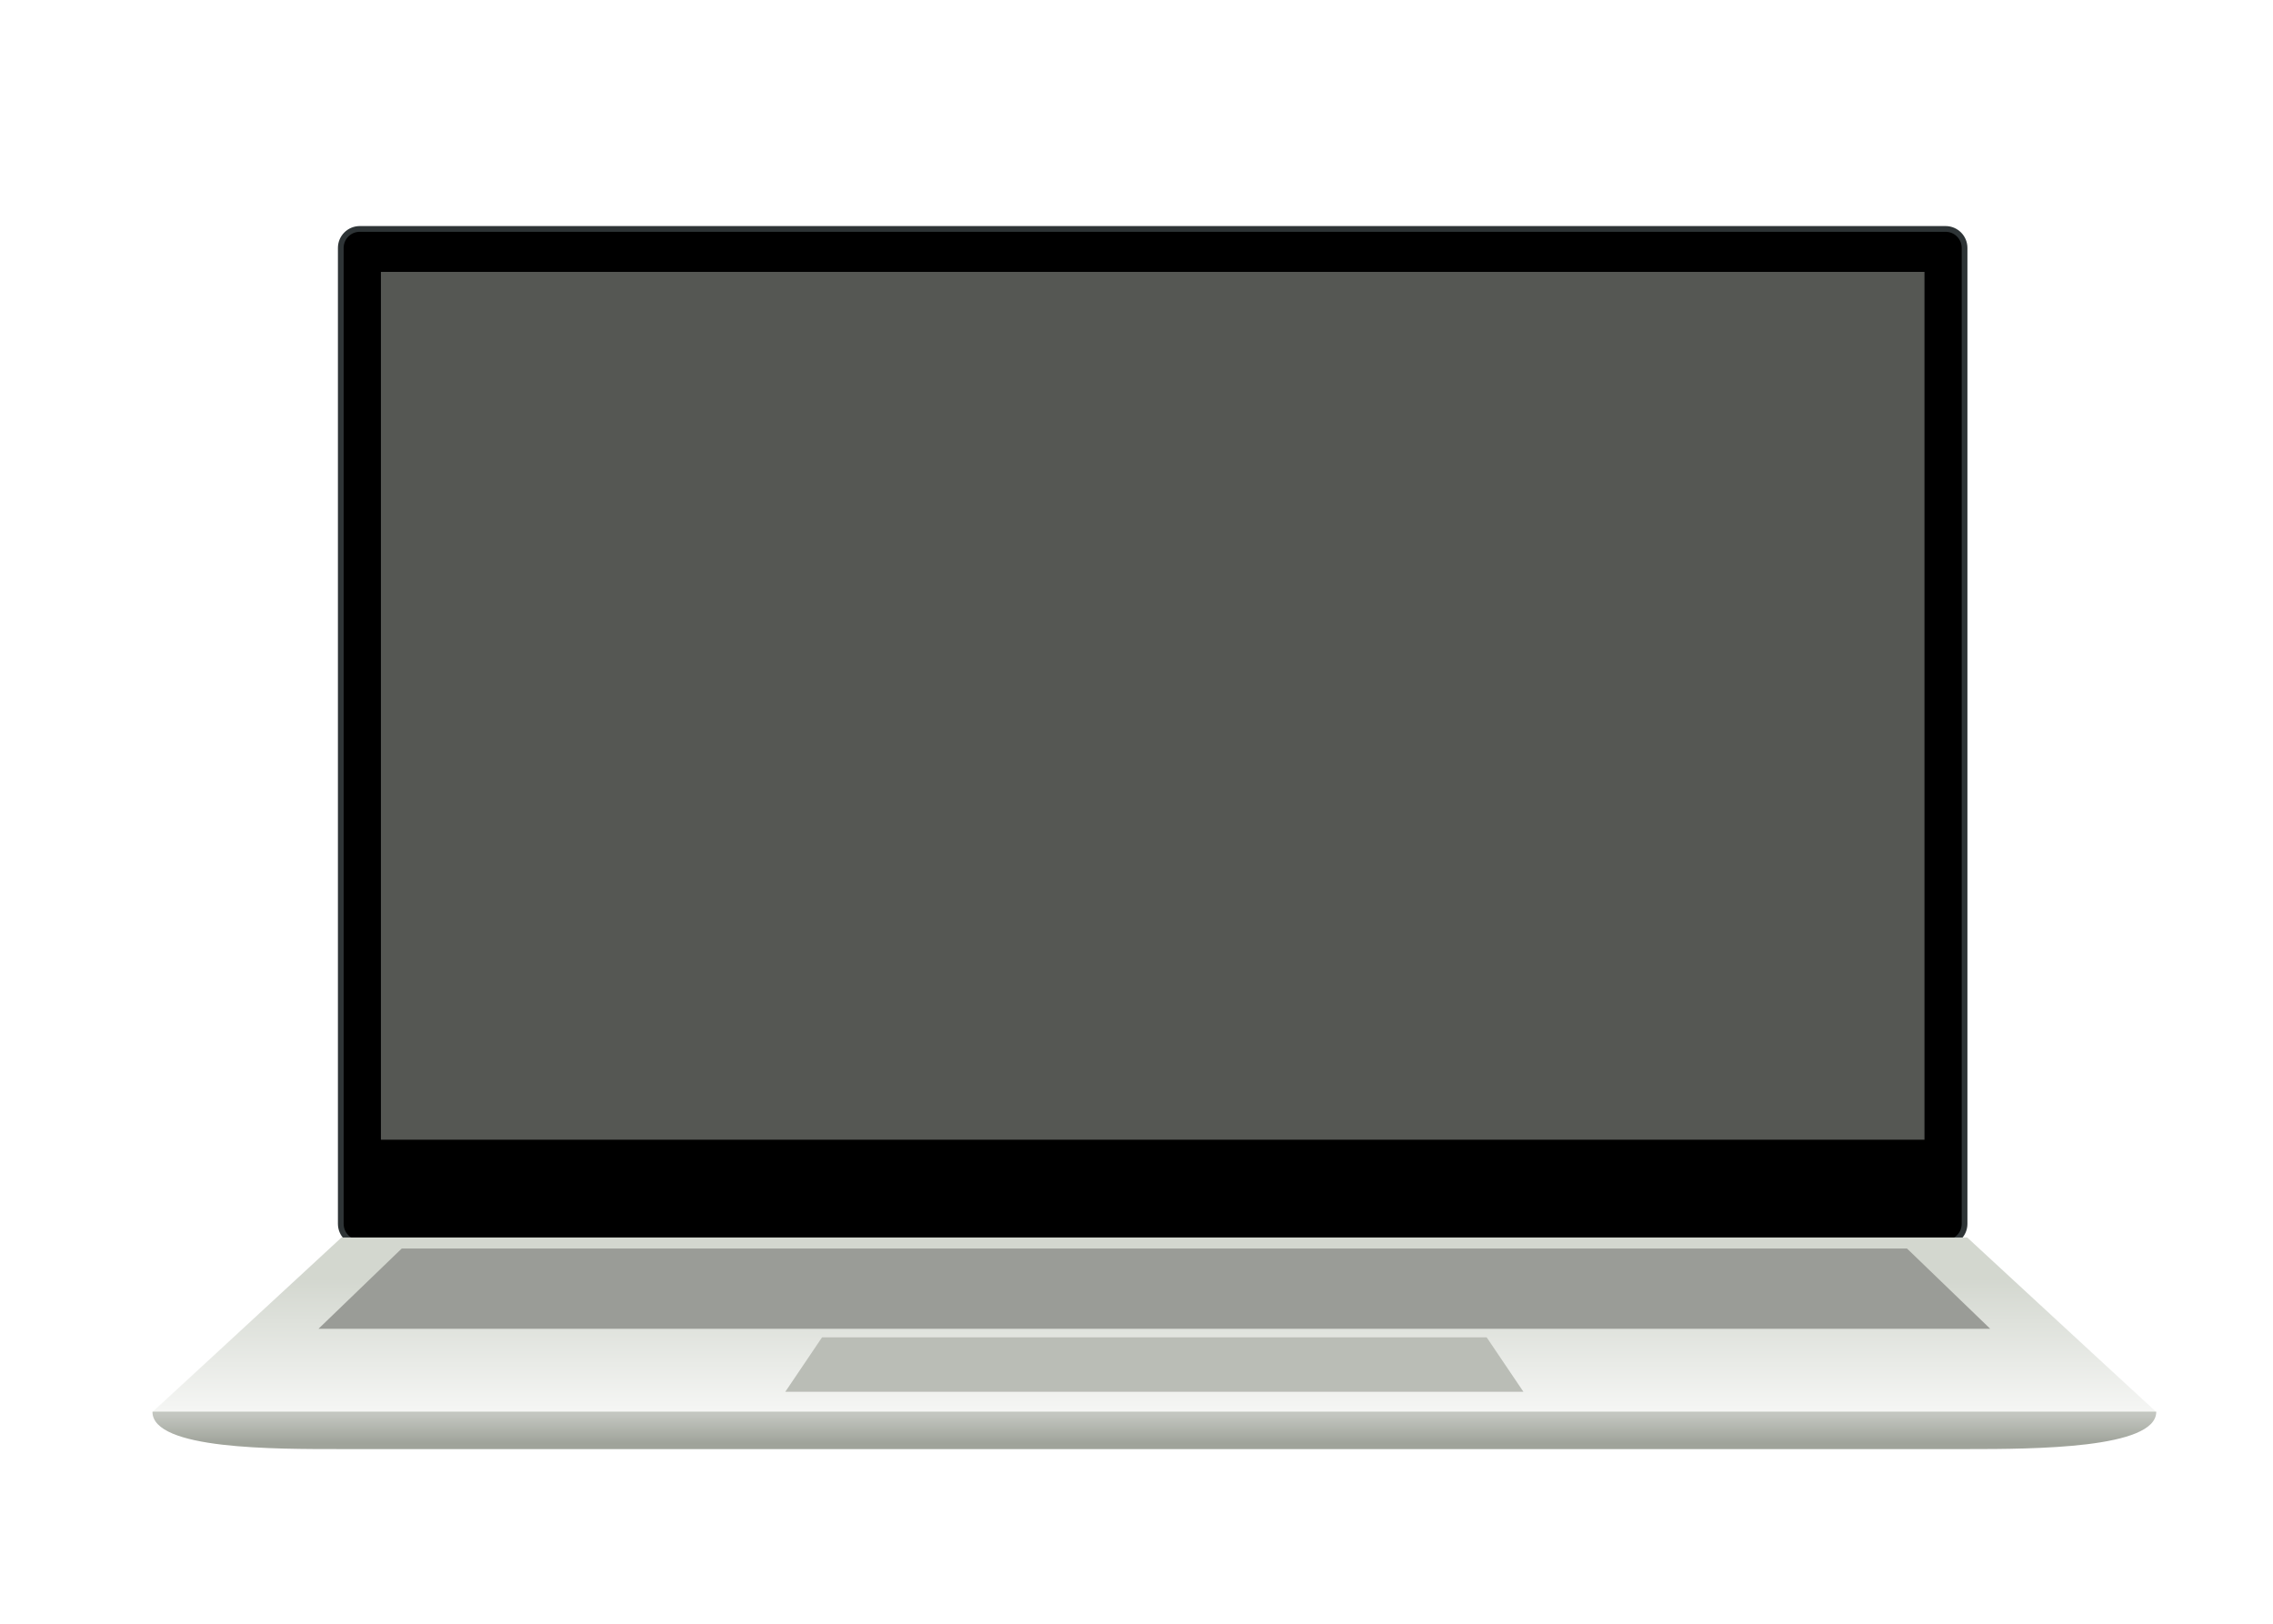
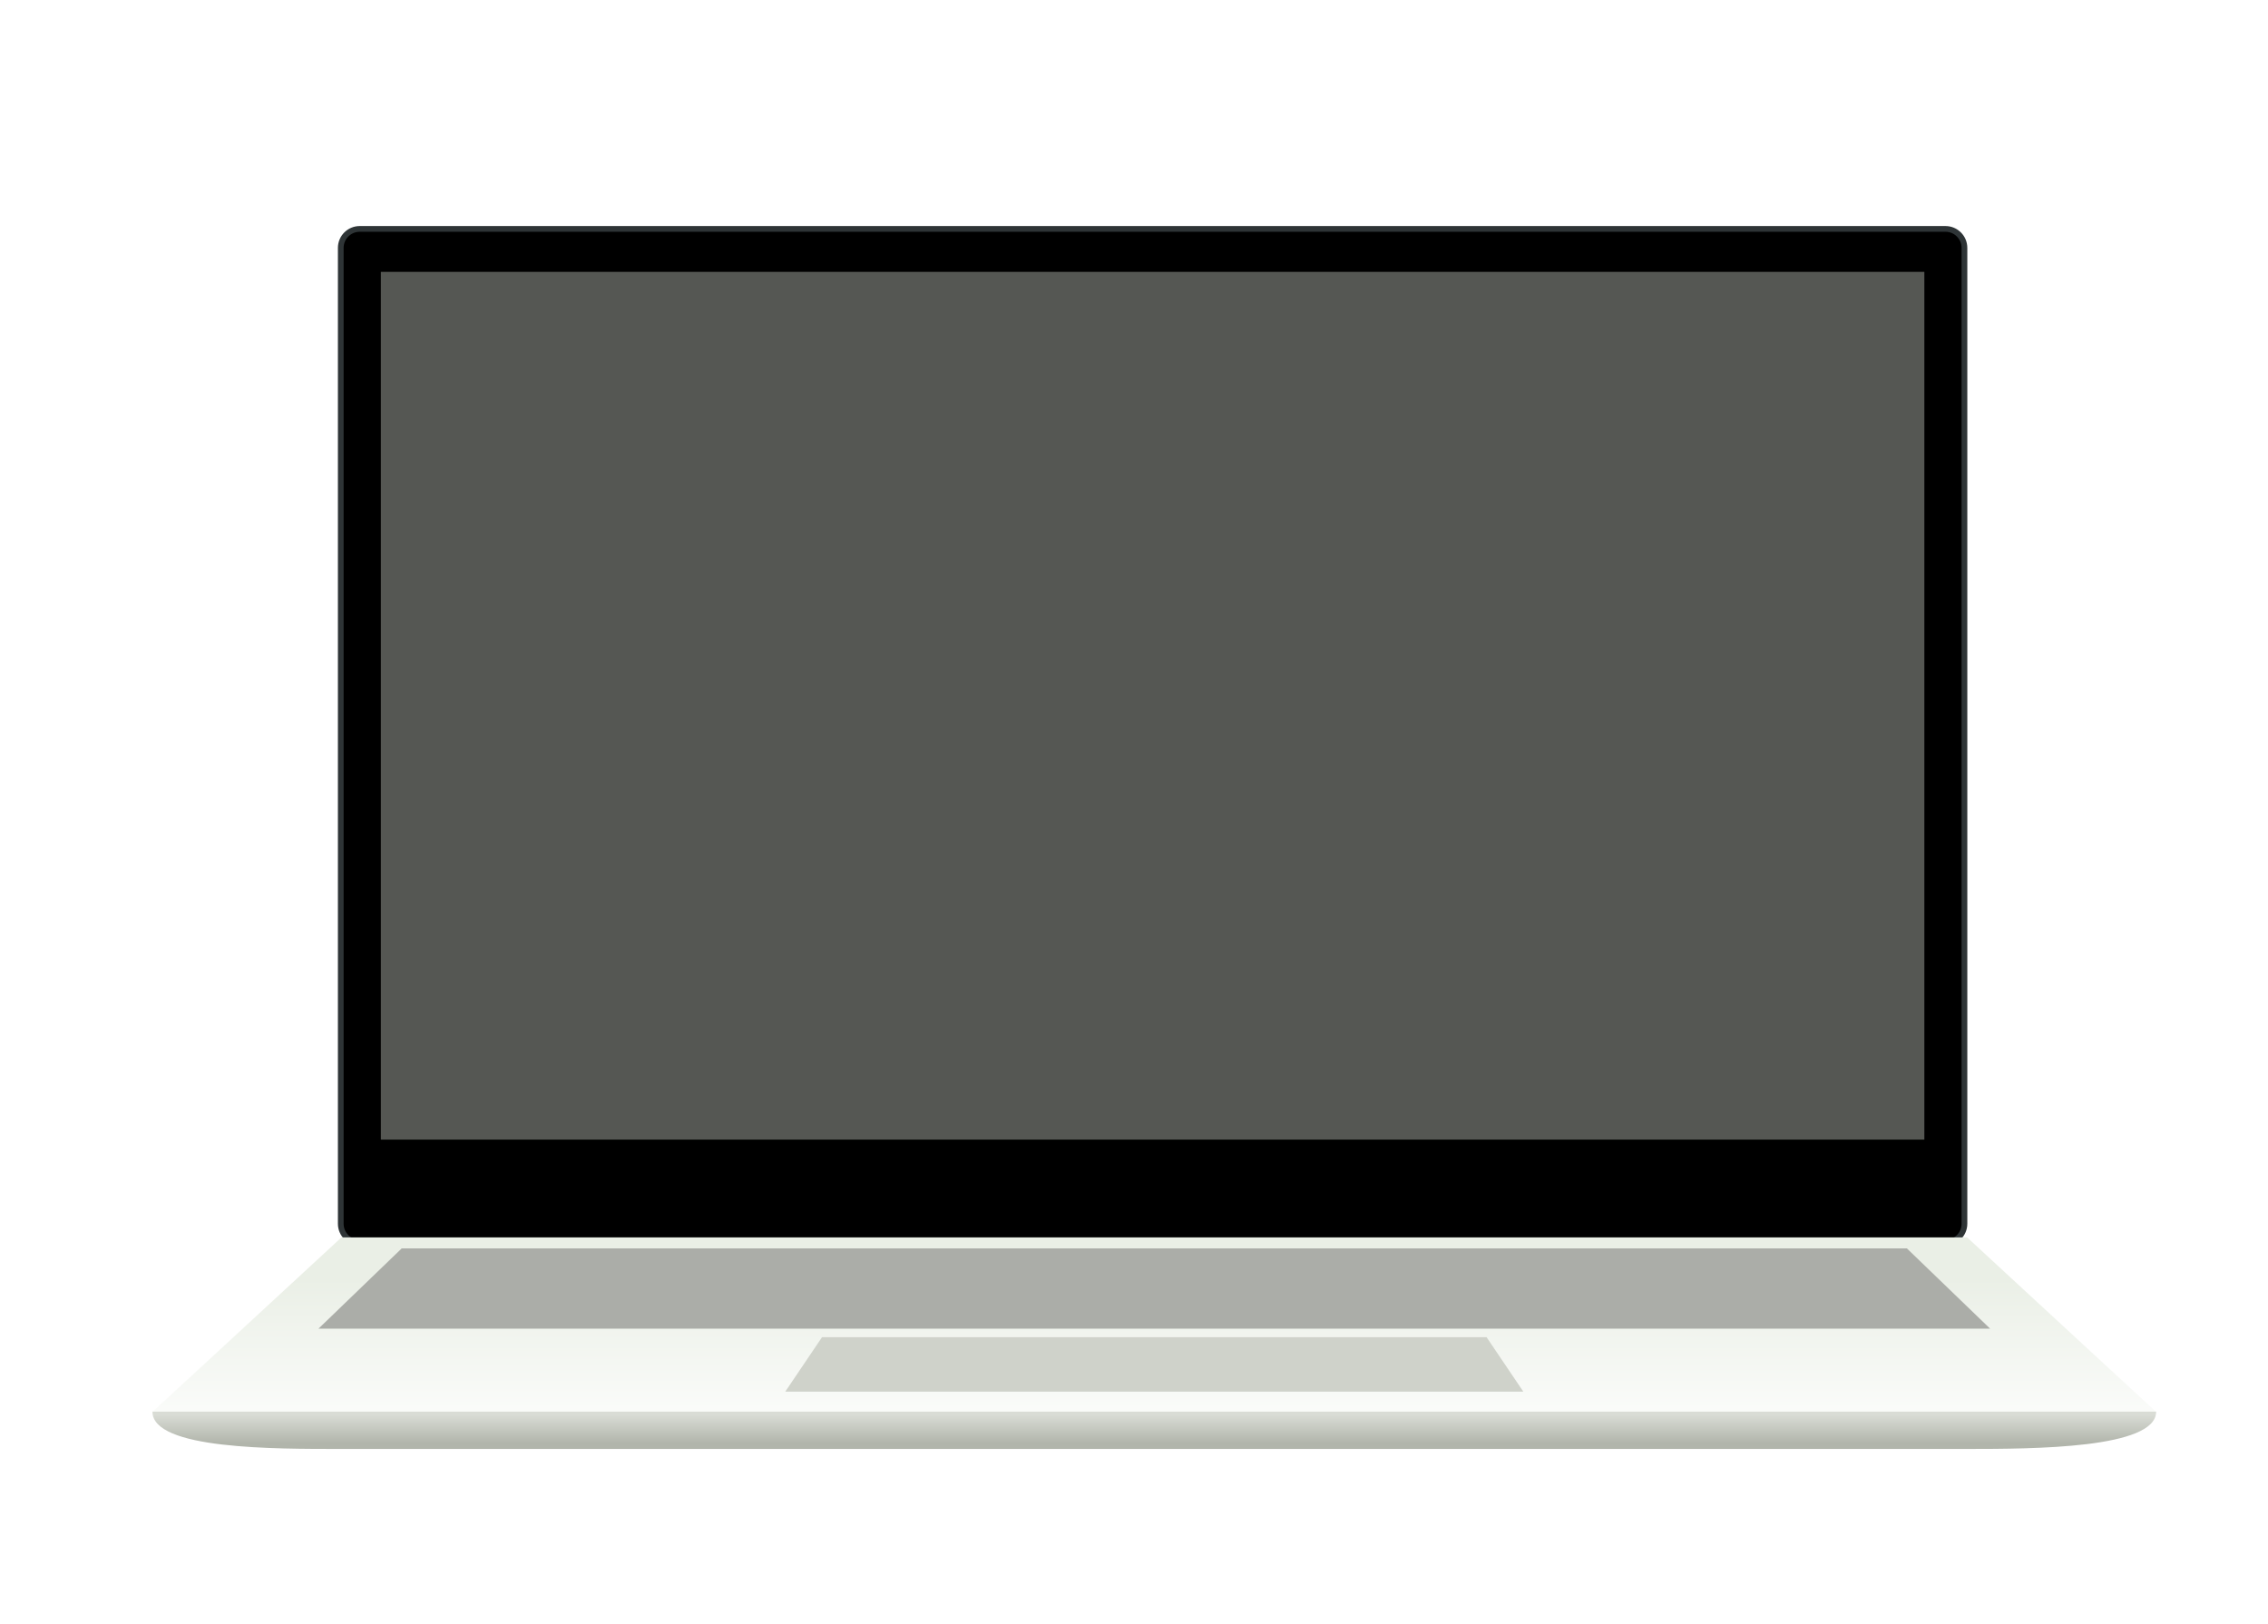
- <svg xmlns="http://www.w3.org/2000/svg" xmlns:xlink="http://www.w3.org/1999/xlink" width="210mm" height="150mm" viewBox="0 0 210 150" version="1.1" id="svg5046">
+ <svg xmlns="http://www.w3.org/2000/svg" xmlns:xlink="http://www.w3.org/1999/xlink" id="svg5046" version="1.1" viewBox="0 0 209.55 150" height="566.929" width="792">
  <defs id="defs5040">
-     <linearGradient gradientTransform="matrix(0.2645833,0,0,0.2573263,-719.5412,213.4343)" xlink:href="#linearGradient6058" id="linearGradient6060" x1="3113.857" y1="259.969" x2="3113.857" y2="249.719" gradientUnits="userSpaceOnUse" />
+     <linearGradient gradientUnits="userSpaceOnUse" y2="249.719" x2="3113.857" y1="259.969" x1="3113.857" id="linearGradient6060" xlink:href="#linearGradient6058" gradientTransform="matrix(0.2645833,0,0,0.2573263,-719.5412,213.4343)" />
    <linearGradient id="linearGradient6058">
-       <stop style="stop-color:#9fa39a;stop-opacity:1" offset="0" id="stop6054" />
-       <stop style="stop-color:#c3c6c0;stop-opacity:1" offset="1" id="stop6056" />
+       <stop id="stop6054" offset="0" style="stop-color:#9fa39a;stop-opacity:1" />
+       <stop id="stop6056" offset="1" style="stop-color:#c3c6c0;stop-opacity:1" />
    </linearGradient>
-     <linearGradient gradientTransform="matrix(0.2645833,0,0,0.2646317,-719.5412,211.6194)" xlink:href="#linearGradient6033" id="linearGradient6035" x1="3120.993" y1="262.161" x2="3120.993" y2="202.057" gradientUnits="userSpaceOnUse" />
+     <linearGradient gradientUnits="userSpaceOnUse" y2="202.057" x2="3120.993" y1="262.161" x1="3120.993" id="linearGradient6035" xlink:href="#linearGradient6033" gradientTransform="matrix(0.2645833,0,0,0.2646317,-719.5412,211.6194)" />
    <linearGradient id="linearGradient6033">
-       <stop style="stop-color:#ffffff;stop-opacity:1;" offset="0" id="stop6029" />
-       <stop style="stop-color:#ffffff;stop-opacity:0;" offset="1" id="stop6031" />
+       <stop id="stop6029" offset="0" style="stop-color:#ffffff;stop-opacity:1;" />
+       <stop id="stop6031" offset="1" style="stop-color:#ffffff;stop-opacity:0;" />
+     </linearGradient>
+     <linearGradient gradientUnits="userSpaceOnUse" y2="249.719" x2="3113.857" y1="259.969" x1="3113.857" id="linearGradient6060-660" xlink:href="#linearGradient6058-383" gradientTransform="matrix(0.2645833,0,0,0.2573263,-719.5412,213.4343)" />
+     <linearGradient id="linearGradient6058-383">
+       <stop id="stop5821" offset="0" style="stop-color:#b1b5ab;stop-opacity:1;opacity:1" />
+       <stop id="stop5823" offset="1" style="stop-color:#d9dcd5;stop-opacity:1;opacity:1" />
+     </linearGradient>
+     <linearGradient gradientUnits="userSpaceOnUse" y2="202.057" x2="3120.993" y1="262.161" x1="3120.993" id="linearGradient6035-777" xlink:href="#linearGradient6033-220" gradientTransform="matrix(0.2645833,0,0,0.2646317,-719.5412,211.6194)" />
+     <linearGradient id="linearGradient6033-220">
+       <stop id="stop5827" offset="0" style="stop-color:#ffffff;stop-opacity:1;;opacity:1" />
+       <stop id="stop5829" offset="1" style="stop-color:#ffffff;stop-opacity:0;;opacity:1" />
    </linearGradient>
  </defs>
-   <g id="layer1" transform="translate(0,-147)">
-     <rect style="color:#000000;clip-rule:nonzero;display:inline;overflow:visible;visibility:visible;opacity:1;isolation:auto;mix-blend-mode:normal;color-interpolation:sRGB;color-interpolation-filters:linearRGB;solid-color:#000000;solid-opacity:1;fill:#000000;fill-opacity:1;fill-rule:nonzero;stroke:#2e3436;stroke-width:0.529;stroke-linecap:round;stroke-linejoin:round;stroke-miterlimit:4;stroke-dasharray:none;stroke-dashoffset:0;stroke-opacity:1;color-rendering:auto;image-rendering:auto;shape-rendering:auto;text-rendering:auto;enable-background:accumulate" id="rect5094" width="150.019" height="93.662" x="31.485" y="168.148" rx="1.754" ry="1.754" />
-     <path style="color:#000000;clip-rule:nonzero;display:inline;overflow:visible;visibility:visible;opacity:1;isolation:auto;mix-blend-mode:normal;color-interpolation:sRGB;color-interpolation-filters:linearRGB;solid-color:#000000;solid-opacity:1;fill:#d3d7cf;fill-opacity:1;fill-rule:nonzero;stroke:none;stroke-width:0.529;stroke-linecap:round;stroke-linejoin:round;stroke-miterlimit:4;stroke-dasharray:none;stroke-dashoffset:0;stroke-opacity:1;color-rendering:auto;image-rendering:auto;shape-rendering:auto;text-rendering:auto;enable-background:accumulate" d="M 31.549,261.32 H 181.752 l 17.462,16.136 H 14.086 Z" id="rect5094-9" />
-     <path style="color:#000000;clip-rule:nonzero;display:inline;overflow:visible;visibility:visible;opacity:1;isolation:auto;mix-blend-mode:normal;color-interpolation:sRGB;color-interpolation-filters:linearRGB;solid-color:#000000;solid-opacity:1;fill:url(#linearGradient6035);fill-opacity:1;fill-rule:nonzero;stroke:none;stroke-width:0.529;stroke-linecap:round;stroke-linejoin:round;stroke-miterlimit:4;stroke-dasharray:none;stroke-dashoffset:0;stroke-opacity:1;color-rendering:auto;image-rendering:auto;shape-rendering:auto;text-rendering:auto;enable-background:accumulate" d="M 31.549,261.283 H 181.752 l 17.462,16.139 H 14.086 Z" id="rect5094-9-7" />
-     <path style="color:#000000;clip-rule:nonzero;display:inline;overflow:visible;visibility:visible;opacity:1;isolation:auto;mix-blend-mode:normal;color-interpolation:sRGB;color-interpolation-filters:linearRGB;solid-color:#000000;solid-opacity:1;fill:#9a9c97;fill-opacity:1;fill-rule:nonzero;stroke:none;stroke-width:0.529;stroke-linecap:round;stroke-linejoin:round;stroke-miterlimit:4;stroke-dasharray:none;stroke-dashoffset:0;stroke-opacity:1;color-rendering:auto;image-rendering:auto;shape-rendering:auto;text-rendering:auto;enable-background:accumulate" d="M 37.117,262.336 H 176.184 l 7.689,7.414 H 29.427 Z" id="rect5094-9-2" />
-     <path style="color:#000000;clip-rule:nonzero;display:inline;overflow:visible;visibility:visible;opacity:1;isolation:auto;mix-blend-mode:normal;color-interpolation:sRGB;color-interpolation-filters:linearRGB;solid-color:#000000;solid-opacity:1;fill:#babdb6;fill-opacity:1;fill-rule:nonzero;stroke:none;stroke-width:0.529;stroke-linecap:round;stroke-linejoin:round;stroke-miterlimit:4;stroke-dasharray:none;stroke-dashoffset:0;stroke-opacity:1;color-rendering:auto;image-rendering:auto;shape-rendering:auto;text-rendering:auto;enable-background:accumulate" d="M 75.949,270.542 H 137.351 l 3.395,5.026 H 72.555 Z" id="rect5094-9-2-7" />
-     <path style="color:#000000;clip-rule:nonzero;display:inline;overflow:visible;visibility:visible;opacity:1;isolation:auto;mix-blend-mode:normal;color-interpolation:sRGB;color-interpolation-filters:linearRGB;solid-color:#000000;solid-opacity:1;fill:url(#linearGradient6060);fill-opacity:1;fill-rule:nonzero;stroke:none;stroke-width:0.529;stroke-linecap:round;stroke-linejoin:round;stroke-miterlimit:4;stroke-dasharray:none;stroke-dashoffset:0;stroke-opacity:1;color-rendering:auto;image-rendering:auto;shape-rendering:auto;text-rendering:auto;enable-background:accumulate" d="M 31.549,280.866 H 181.752 c 6.185,0 17.462,-0.043 17.462,-3.445 H 14.086 c 0,3.501 11.336,3.445 17.462,3.445 z" id="rect5094-9-0" />
-     <rect style="color:#000000;clip-rule:nonzero;display:inline;overflow:visible;visibility:visible;opacity:1;isolation:auto;mix-blend-mode:normal;color-interpolation:sRGB;color-interpolation-filters:linearRGB;solid-color:#000000;solid-opacity:1;fill:#555753;fill-opacity:1;fill-rule:nonzero;stroke:none;stroke-width:0.529;stroke-linecap:round;stroke-linejoin:round;stroke-miterlimit:4;stroke-dasharray:none;stroke-dashoffset:0;stroke-opacity:1;color-rendering:auto;image-rendering:auto;shape-rendering:auto;text-rendering:auto;enable-background:accumulate" id="rect5654" width="142.61" height="80.169" x="35.19" y="172.117" />
+   <g transform="translate(0,-147)" id="layer1">
+     <rect ry="1.754" rx="1.754" y="168.148" x="31.485" height="93.662" width="150.019" id="rect5094" style="color:#000000;clip-rule:nonzero;display:inline;overflow:visible;visibility:visible;opacity:1;isolation:auto;mix-blend-mode:normal;color-interpolation:sRGB;color-interpolation-filters:linearRGB;solid-color:#000000;solid-opacity:1;fill:#000000;fill-opacity:1;fill-rule:nonzero;stroke:#2e3436;stroke-width:0.529;stroke-linecap:round;stroke-linejoin:round;stroke-miterlimit:4;stroke-dasharray:none;stroke-dashoffset:0;stroke-opacity:1;color-rendering:auto;image-rendering:auto;shape-rendering:auto;text-rendering:auto;enable-background:accumulate" />
+     <path id="rect5094-9" d="M 31.549,261.32 H 181.752 l 17.462,16.136 H 14.086 Z" style="color:#000000;clip-rule:nonzero;display:inline;overflow:visible;visibility:visible;opacity:1;isolation:auto;mix-blend-mode:normal;color-interpolation:sRGB;color-interpolation-filters:linearRGB;solid-color:#000000;solid-opacity:1;fill:#eaefe6;fill-opacity:1;fill-rule:nonzero;stroke:none;stroke-width:0.529;stroke-linecap:round;stroke-linejoin:round;stroke-miterlimit:4;stroke-dasharray:none;stroke-dashoffset:0;stroke-opacity:1;color-rendering:auto;image-rendering:auto;shape-rendering:auto;text-rendering:auto;enable-background:accumulate" />
+     <path id="rect5094-9-7" d="M 31.549,261.283 H 181.752 l 17.462,16.139 H 14.086 Z" style="color:#000000;clip-rule:nonzero;display:inline;overflow:visible;visibility:visible;opacity:1;isolation:auto;mix-blend-mode:normal;color-interpolation:sRGB;color-interpolation-filters:linearRGB;solid-color:#000000;solid-opacity:1;fill:url(#linearGradient6035-777);fill-opacity:1;fill-rule:nonzero;stroke:none;stroke-width:0.529;stroke-linecap:round;stroke-linejoin:round;stroke-miterlimit:4;stroke-dasharray:none;stroke-dashoffset:0;stroke-opacity:1;color-rendering:auto;image-rendering:auto;shape-rendering:auto;text-rendering:auto;enable-background:accumulate" />
+     <path id="rect5094-9-2" d="M 37.117,262.336 H 176.184 l 7.689,7.414 H 29.427 Z" style="color:#000000;clip-rule:nonzero;display:inline;overflow:visible;visibility:visible;opacity:1;isolation:auto;mix-blend-mode:normal;color-interpolation:sRGB;color-interpolation-filters:linearRGB;solid-color:#000000;solid-opacity:1;fill:#abada8;fill-opacity:1;fill-rule:nonzero;stroke:none;stroke-width:0.529;stroke-linecap:round;stroke-linejoin:round;stroke-miterlimit:4;stroke-dasharray:none;stroke-dashoffset:0;stroke-opacity:1;color-rendering:auto;image-rendering:auto;shape-rendering:auto;text-rendering:auto;enable-background:accumulate" />
+     <path id="rect5094-9-2-7" d="M 75.949,270.542 H 137.351 l 3.395,5.026 H 72.555 Z" style="color:#000000;clip-rule:nonzero;display:inline;overflow:visible;visibility:visible;opacity:1;isolation:auto;mix-blend-mode:normal;color-interpolation:sRGB;color-interpolation-filters:linearRGB;solid-color:#000000;solid-opacity:1;fill:#cfd2ca;fill-opacity:1;fill-rule:nonzero;stroke:none;stroke-width:0.529;stroke-linecap:round;stroke-linejoin:round;stroke-miterlimit:4;stroke-dasharray:none;stroke-dashoffset:0;stroke-opacity:1;color-rendering:auto;image-rendering:auto;shape-rendering:auto;text-rendering:auto;enable-background:accumulate" />
+     <path id="rect5094-9-0" d="M 31.549,280.866 H 181.752 c 6.185,0 17.462,-0.043 17.462,-3.445 H 14.086 c 0,3.501 11.336,3.445 17.462,3.445 z" style="color:#000000;clip-rule:nonzero;display:inline;overflow:visible;visibility:visible;opacity:1;isolation:auto;mix-blend-mode:normal;color-interpolation:sRGB;color-interpolation-filters:linearRGB;solid-color:#000000;solid-opacity:1;fill:url(#linearGradient6060-660);fill-opacity:1;fill-rule:nonzero;stroke:none;stroke-width:0.529;stroke-linecap:round;stroke-linejoin:round;stroke-miterlimit:4;stroke-dasharray:none;stroke-dashoffset:0;stroke-opacity:1;color-rendering:auto;image-rendering:auto;shape-rendering:auto;text-rendering:auto;enable-background:accumulate" />
+     <rect y="172.117" x="35.19" height="80.169" width="142.61" id="rect5654" style="color:#000000;clip-rule:nonzero;display:inline;overflow:visible;visibility:visible;opacity:1;isolation:auto;mix-blend-mode:normal;color-interpolation:sRGB;color-interpolation-filters:linearRGB;solid-color:#000000;solid-opacity:1;fill:#555753;fill-opacity:1;fill-rule:nonzero;stroke:none;stroke-width:0.529;stroke-linecap:round;stroke-linejoin:round;stroke-miterlimit:4;stroke-dasharray:none;stroke-dashoffset:0;stroke-opacity:1;color-rendering:auto;image-rendering:auto;shape-rendering:auto;text-rendering:auto;enable-background:accumulate" />
  </g>
</svg>
